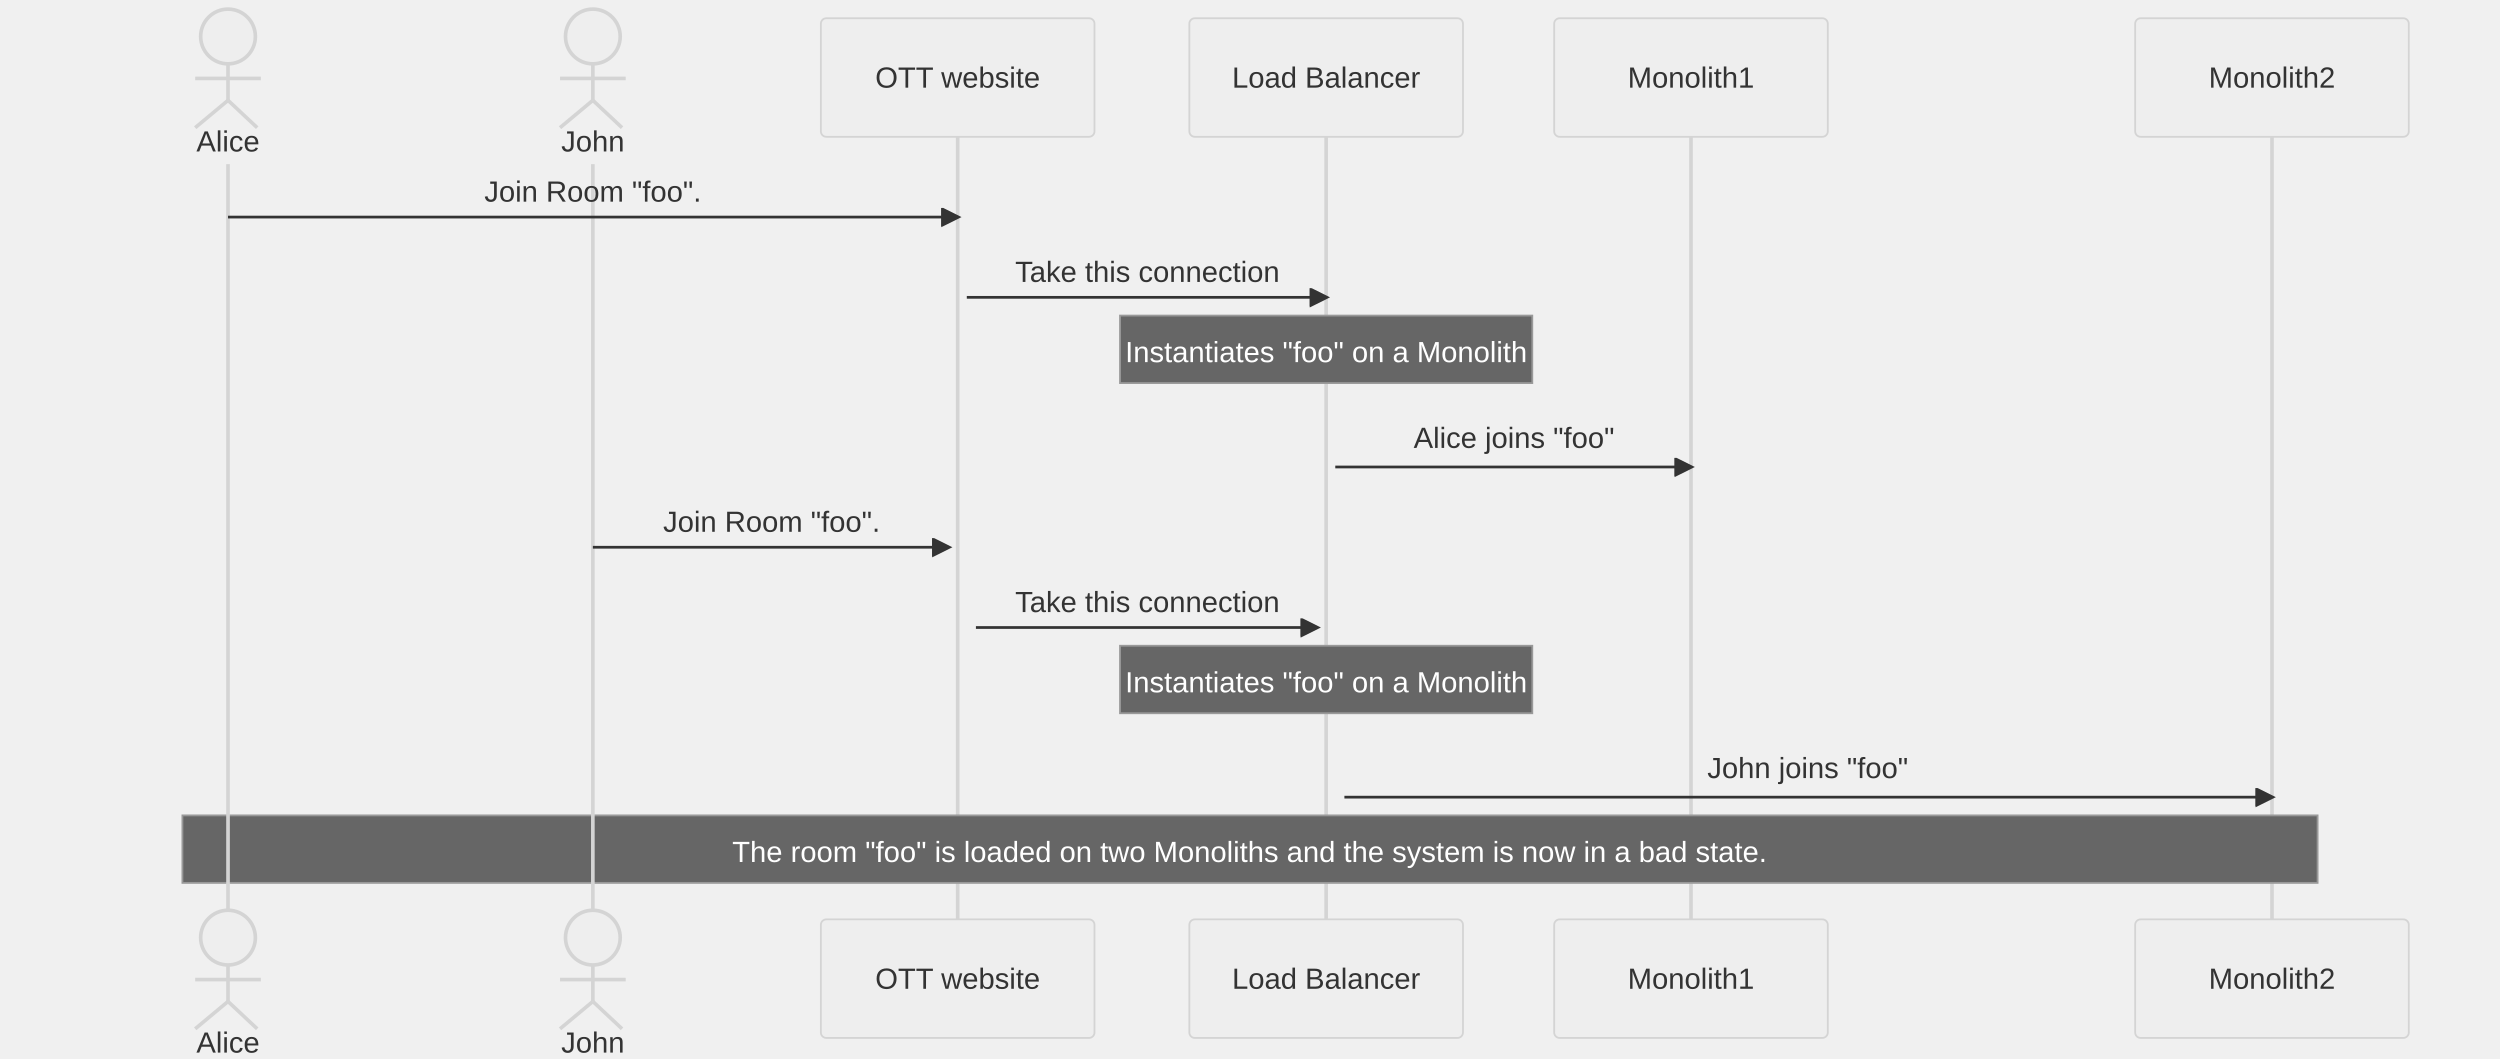
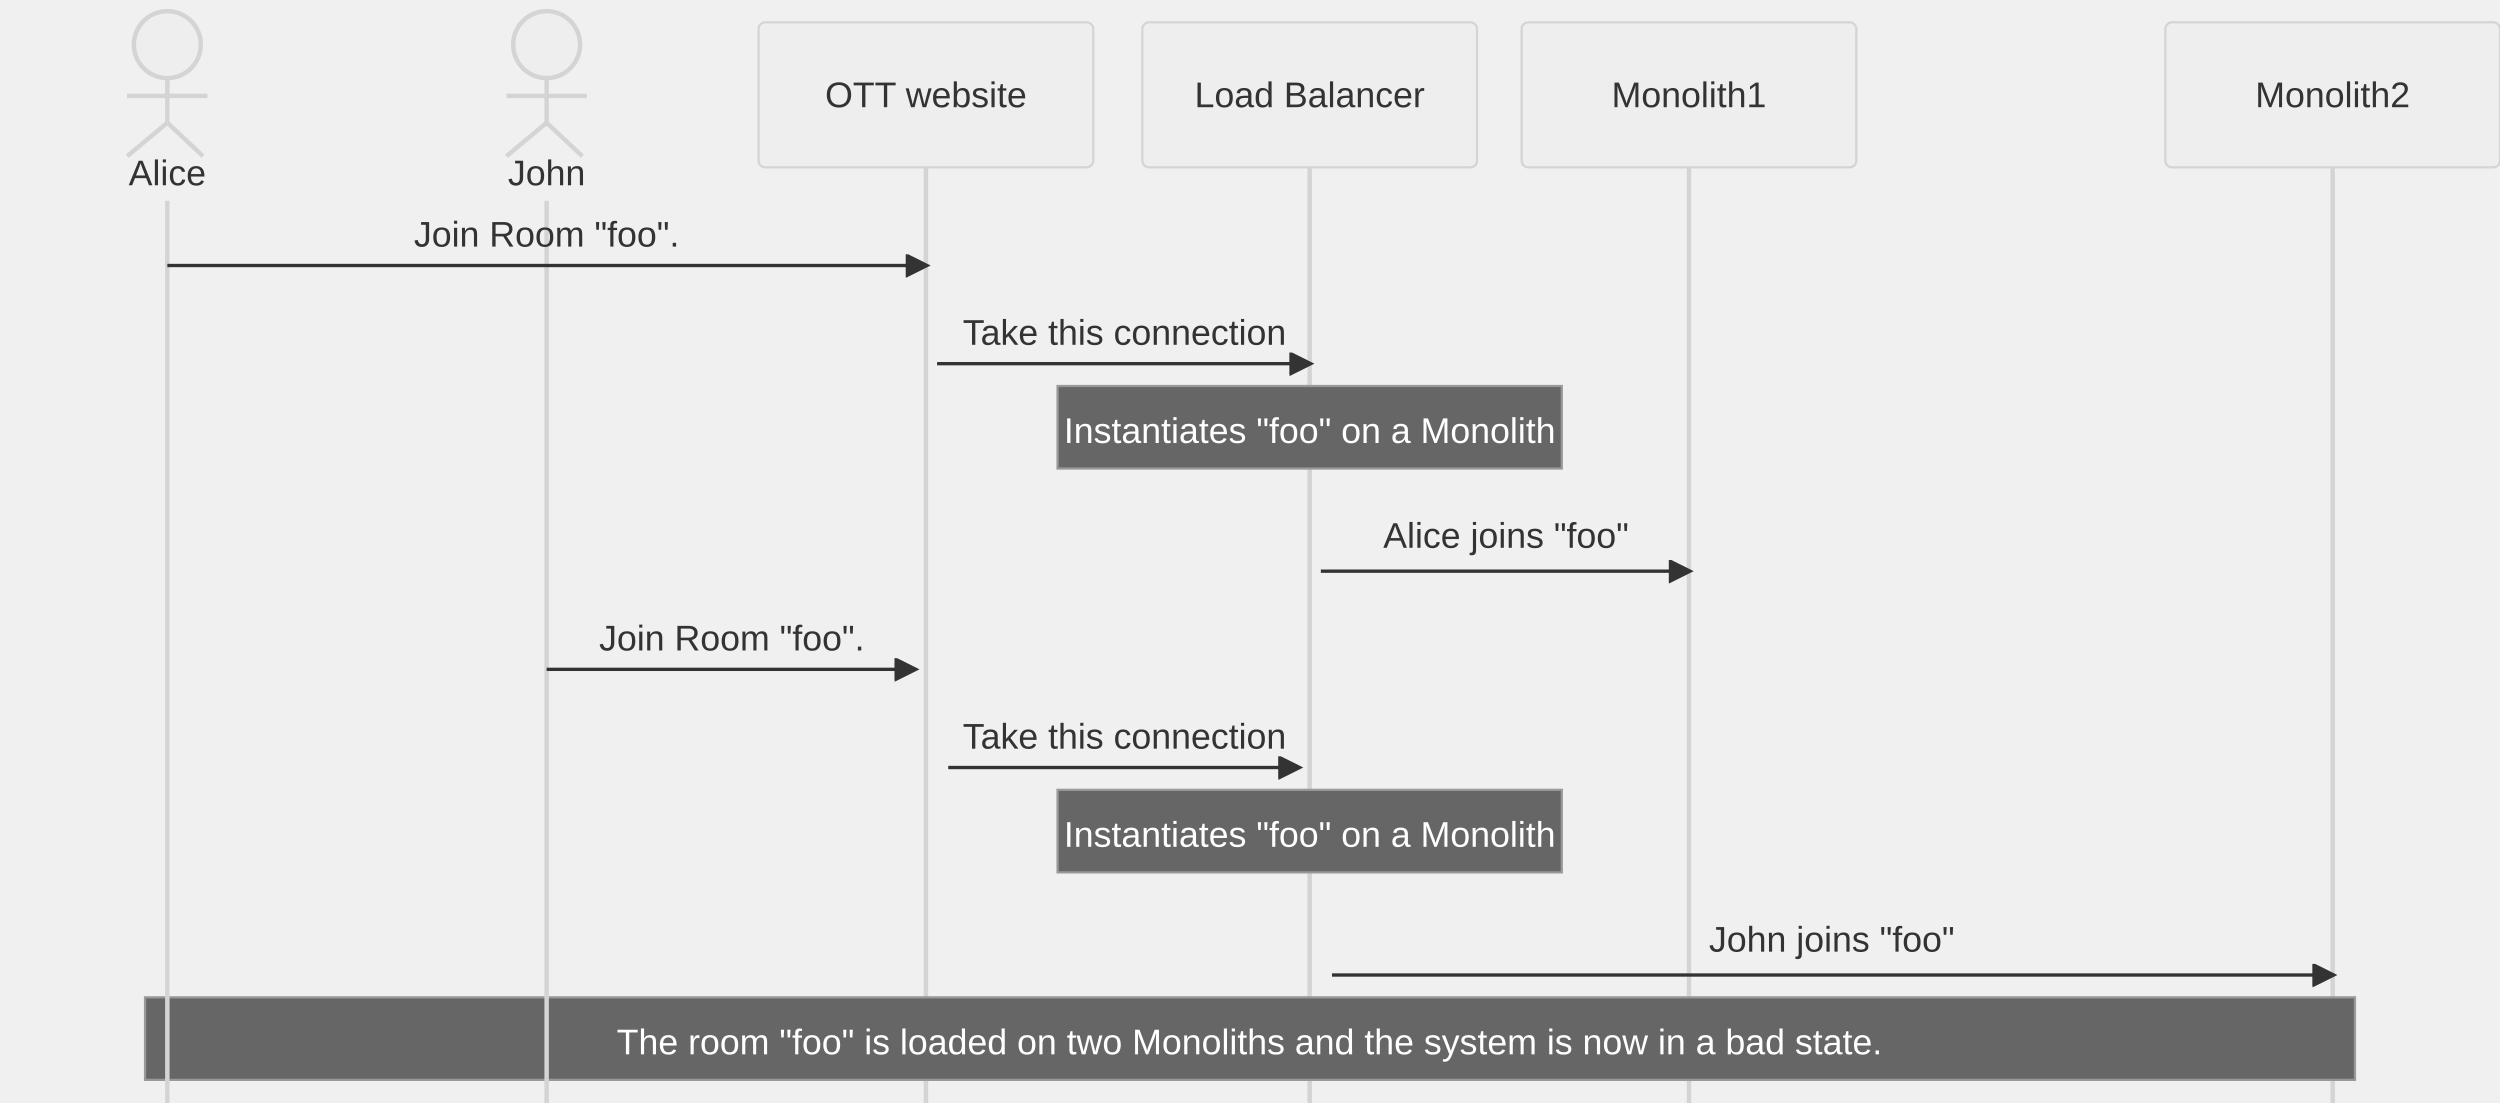
- <svg xmlns="http://www.w3.org/2000/svg" aria-roledescription="sequence" role="graphics-document document" viewBox="-50 -10 1370.5 580" style="max-width: 1370.5px; background-color: white;" width="100%" id="my-svg">
+ <svg xmlns="http://www.w3.org/2000/svg" aria-roledescription="sequence" role="graphics-document document" viewBox="0 -10 1120.5 494" style="max-width: 1120.5px; background-color: white;" width="100%" id="my-svg">
  <g>
-     <rect class="actor" ry="3" rx="3" height="65" width="150" stroke="#666" fill="#eaeaea" y="494" x="1120.5" />
-     <text style="text-anchor: middle; font-size: 16px; font-weight: 400;" class="actor" alignment-baseline="central" dominant-baseline="central" y="526.5" x="1195.5">
-       <tspan dy="0" x="1195.5">Monolith2</tspan>
-     </text>
-   </g>
-   <g>
-     <rect class="actor" ry="3" rx="3" height="65" width="150" stroke="#666" fill="#eaeaea" y="494" x="802" />
-     <text style="text-anchor: middle; font-size: 16px; font-weight: 400;" class="actor" alignment-baseline="central" dominant-baseline="central" y="526.5" x="877">
-       <tspan dy="0" x="877">Monolith1</tspan>
-     </text>
-   </g>
-   <g>
-     <rect class="actor" ry="3" rx="3" height="65" width="150" stroke="#666" fill="#eaeaea" y="494" x="602" />
-     <text style="text-anchor: middle; font-size: 16px; font-weight: 400;" class="actor" alignment-baseline="central" dominant-baseline="central" y="526.5" x="677">
-       <tspan dy="0" x="677">Load Balancer</tspan>
-     </text>
-   </g>
-   <g>
-     <rect class="actor" ry="3" rx="3" height="65" width="150" stroke="#666" fill="#eaeaea" y="494" x="400" />
-     <text style="text-anchor: middle; font-size: 16px; font-weight: 400;" class="actor" alignment-baseline="central" dominant-baseline="central" y="526.5" x="475">
-       <tspan dy="0" x="475">OTT website</tspan>
-     </text>
-   </g>
-   <g>
-     <line stroke="#999" stroke-width="0.5px" class="200" y2="494" x2="1195.5" y1="5" x1="1195.5" id="actor5" />
+     <line stroke="#999" stroke-width="0.5px" class="200" y2="2000" x2="1045.5" y1="5" x1="1045.5" id="actor5" />
    <g id="root-5">
-       <rect class="actor" ry="3" rx="3" height="65" width="150" stroke="#666" fill="#eaeaea" y="0" x="1120.5" />
-       <text style="text-anchor: middle; font-size: 16px; font-weight: 400;" class="actor" alignment-baseline="central" dominant-baseline="central" y="32.5" x="1195.5">
-         <tspan dy="0" x="1195.5">Monolith2</tspan>
+       <rect class="actor" ry="3" rx="3" height="65" width="150" stroke="#666" fill="#eaeaea" y="0" x="970.5" />
+       <text style="text-anchor: middle; font-size: 16px; font-weight: 400;" class="actor" alignment-baseline="central" dominant-baseline="central" y="32.5" x="1045.5">
+         <tspan dy="0" x="1045.5">Monolith2</tspan>
      </text>
    </g>
  </g>
  <g>
-     <line stroke="#999" stroke-width="0.5px" class="200" y2="494" x2="877" y1="5" x1="877" id="actor4" />
+     <line stroke="#999" stroke-width="0.5px" class="200" y2="2000" x2="757" y1="5" x1="757" id="actor4" />
    <g id="root-4">
-       <rect class="actor" ry="3" rx="3" height="65" width="150" stroke="#666" fill="#eaeaea" y="0" x="802" />
-       <text style="text-anchor: middle; font-size: 16px; font-weight: 400;" class="actor" alignment-baseline="central" dominant-baseline="central" y="32.5" x="877">
-         <tspan dy="0" x="877">Monolith1</tspan>
+       <rect class="actor" ry="3" rx="3" height="65" width="150" stroke="#666" fill="#eaeaea" y="0" x="682" />
+       <text style="text-anchor: middle; font-size: 16px; font-weight: 400;" class="actor" alignment-baseline="central" dominant-baseline="central" y="32.5" x="757">
+         <tspan dy="0" x="757">Monolith1</tspan>
      </text>
    </g>
  </g>
  <g>
-     <line stroke="#999" stroke-width="0.5px" class="200" y2="494" x2="677" y1="5" x1="677" id="actor3" />
+     <line stroke="#999" stroke-width="0.5px" class="200" y2="2000" x2="587" y1="5" x1="587" id="actor3" />
    <g id="root-3">
-       <rect class="actor" ry="3" rx="3" height="65" width="150" stroke="#666" fill="#eaeaea" y="0" x="602" />
-       <text style="text-anchor: middle; font-size: 16px; font-weight: 400;" class="actor" alignment-baseline="central" dominant-baseline="central" y="32.5" x="677">
-         <tspan dy="0" x="677">Load Balancer</tspan>
+       <rect class="actor" ry="3" rx="3" height="65" width="150" stroke="#666" fill="#eaeaea" y="0" x="512" />
+       <text style="text-anchor: middle; font-size: 16px; font-weight: 400;" class="actor" alignment-baseline="central" dominant-baseline="central" y="32.5" x="587">
+         <tspan dy="0" x="587">Load Balancer</tspan>
      </text>
    </g>
  </g>
  <g>
-     <line stroke="#999" stroke-width="0.5px" class="200" y2="494" x2="475" y1="5" x1="475" id="actor2" />
+     <line stroke="#999" stroke-width="0.5px" class="200" y2="2000" x2="415" y1="5" x1="415" id="actor2" />
    <g id="root-2">
-       <rect class="actor" ry="3" rx="3" height="65" width="150" stroke="#666" fill="#eaeaea" y="0" x="400" />
-       <text style="text-anchor: middle; font-size: 16px; font-weight: 400;" class="actor" alignment-baseline="central" dominant-baseline="central" y="32.5" x="475">
-         <tspan dy="0" x="475">OTT website</tspan>
+       <rect class="actor" ry="3" rx="3" height="65" width="150" stroke="#666" fill="#eaeaea" y="0" x="340" />
+       <text style="text-anchor: middle; font-size: 16px; font-weight: 400;" class="actor" alignment-baseline="central" dominant-baseline="central" y="32.5" x="415">
+         <tspan dy="0" x="415">OTT website</tspan>
      </text>
    </g>
  </g>
  <style>#my-svg{font-family:"trebuchet ms",verdana,arial,sans-serif;font-size:16px;fill:#000000;}#my-svg .error-icon{fill:#552222;}#my-svg .error-text{fill:#552222;stroke:#552222;}#my-svg .edge-thickness-normal{stroke-width:2px;}#my-svg .edge-thickness-thick{stroke-width:3.5px;}#my-svg .edge-pattern-solid{stroke-dasharray:0;}#my-svg .edge-pattern-dashed{stroke-dasharray:3;}#my-svg .edge-pattern-dotted{stroke-dasharray:2;}#my-svg .marker{fill:#666;stroke:#666;}#my-svg .marker.cross{stroke:#666;}#my-svg svg{font-family:"trebuchet ms",verdana,arial,sans-serif;font-size:16px;}#my-svg .actor{stroke:hsl(0, 0%, 83%);fill:#eee;}#my-svg text.actor&gt;tspan{fill:#333;stroke:none;}#my-svg .actor-line{stroke:#666;}#my-svg .messageLine0{stroke-width:1.5;stroke-dasharray:none;stroke:#333;}#my-svg .messageLine1{stroke-width:1.5;stroke-dasharray:2,2;stroke:#333;}#my-svg #arrowhead path{fill:#333;stroke:#333;}#my-svg .sequenceNumber{fill:white;}#my-svg #sequencenumber{fill:#333;}#my-svg #crosshead path{fill:#333;stroke:#333;}#my-svg .messageText{fill:#333;stroke:none;}#my-svg .labelBox{stroke:hsl(0, 0%, 83%);fill:#eee;}#my-svg .labelText,#my-svg .labelText&gt;tspan{fill:#333;stroke:none;}#my-svg .loopText,#my-svg .loopText&gt;tspan{fill:#333;stroke:none;}#my-svg .loopLine{stroke-width:2px;stroke-dasharray:2,2;stroke:hsl(0, 0%, 83%);fill:hsl(0, 0%, 83%);}#my-svg .note{stroke:#999;fill:#666;}#my-svg .noteText,#my-svg .noteText&gt;tspan{fill:#fff;stroke:none;}#my-svg .activation0{fill:#f4f4f4;stroke:#666;}#my-svg .activation1{fill:#f4f4f4;stroke:#666;}#my-svg .activation2{fill:#f4f4f4;stroke:#666;}#my-svg .actorPopupMenu{position:absolute;}#my-svg .actorPopupMenuPanel{position:absolute;fill:#eee;box-shadow:0px 8px 16px 0px rgba(0,0,0,0.2);filter:drop-shadow(3px 5px 2px rgb(0 0 0 / 0.4));}#my-svg .actor-man line{stroke:hsl(0, 0%, 83%);fill:#eee;}#my-svg .actor-man circle,#my-svg line{stroke:hsl(0, 0%, 83%);fill:#eee;stroke-width:2px;}#my-svg :root{--mermaid-font-family:"trebuchet ms",verdana,arial,sans-serif;}</style>
  <g />
  <defs>
    <symbol height="24" width="24" id="computer">
      <path d="M2 2v13h20v-13h-20zm18 11h-16v-9h16v9zm-10.228 6l.466-1h3.524l.467 1h-4.457zm14.228 3h-24l2-6h2.104l-1.33 4h18.45l-1.297-4h2.073l2 6zm-5-10h-14v-7h14v7z" transform="scale(.5)" />
    </symbol>
  </defs>
  <defs>
    <symbol clip-rule="evenodd" fill-rule="evenodd" id="database">
      <path d="M12.258.001l.256.004.255.005.253.008.251.01.249.012.247.015.246.016.242.019.241.02.239.023.236.024.233.027.231.028.229.031.225.032.223.034.22.036.217.038.214.04.211.041.208.043.205.045.201.046.198.048.194.05.191.051.187.053.183.054.18.056.175.057.172.059.168.06.163.061.16.063.155.064.15.066.074.033.073.033.071.034.07.034.069.035.068.035.067.035.066.035.064.036.064.036.062.036.06.036.06.037.058.037.058.037.055.038.055.038.053.038.052.038.051.039.05.039.048.039.047.039.045.04.044.04.043.04.041.04.04.041.039.041.037.041.036.041.034.041.033.042.032.042.03.042.029.042.027.042.026.043.024.043.023.043.021.043.02.043.018.044.017.043.015.044.013.044.012.044.011.045.009.044.007.045.006.045.004.045.002.045.001.045v17l-.001.045-.002.045-.004.045-.006.045-.007.045-.009.044-.011.045-.012.044-.013.044-.015.044-.017.043-.018.044-.02.043-.021.043-.023.043-.024.043-.026.043-.027.042-.029.042-.03.042-.032.042-.033.042-.034.041-.036.041-.037.041-.039.041-.04.041-.041.04-.043.04-.044.04-.045.04-.047.039-.048.039-.05.039-.051.039-.052.038-.053.038-.055.038-.055.038-.058.037-.058.037-.06.037-.06.036-.062.036-.064.036-.064.036-.066.035-.067.035-.068.035-.069.035-.07.034-.071.034-.073.033-.074.033-.15.066-.155.064-.16.063-.163.061-.168.06-.172.059-.175.057-.18.056-.183.054-.187.053-.191.051-.194.05-.198.048-.201.046-.205.045-.208.043-.211.041-.214.04-.217.038-.22.036-.223.034-.225.032-.229.031-.231.028-.233.027-.236.024-.239.023-.241.02-.242.019-.246.016-.247.015-.249.012-.251.01-.253.008-.255.005-.256.004-.258.001-.258-.001-.256-.004-.255-.005-.253-.008-.251-.01-.249-.012-.247-.015-.245-.016-.243-.019-.241-.02-.238-.023-.236-.024-.234-.027-.231-.028-.228-.031-.226-.032-.223-.034-.22-.036-.217-.038-.214-.04-.211-.041-.208-.043-.204-.045-.201-.046-.198-.048-.195-.05-.19-.051-.187-.053-.184-.054-.179-.056-.176-.057-.172-.059-.167-.06-.164-.061-.159-.063-.155-.064-.151-.066-.074-.033-.072-.033-.072-.034-.07-.034-.069-.035-.068-.035-.067-.035-.066-.035-.064-.036-.063-.036-.062-.036-.061-.036-.06-.037-.058-.037-.057-.037-.056-.038-.055-.038-.053-.038-.052-.038-.051-.039-.049-.039-.049-.039-.046-.039-.046-.04-.044-.04-.043-.04-.041-.04-.04-.041-.039-.041-.037-.041-.036-.041-.034-.041-.033-.042-.032-.042-.03-.042-.029-.042-.027-.042-.026-.043-.024-.043-.023-.043-.021-.043-.02-.043-.018-.044-.017-.043-.015-.044-.013-.044-.012-.044-.011-.045-.009-.044-.007-.045-.006-.045-.004-.045-.002-.045-.001-.045v-17l.001-.045.002-.045.004-.045.006-.045.007-.045.009-.044.011-.045.012-.044.013-.044.015-.044.017-.043.018-.044.02-.043.021-.043.023-.043.024-.043.026-.043.027-.042.029-.042.03-.042.032-.042.033-.042.034-.041.036-.041.037-.041.039-.041.04-.041.041-.04.043-.04.044-.04.046-.04.046-.039.049-.039.049-.039.051-.039.052-.038.053-.038.055-.038.056-.038.057-.037.058-.037.06-.037.061-.036.062-.036.063-.036.064-.036.066-.035.067-.035.068-.035.069-.035.07-.034.072-.034.072-.033.074-.033.151-.066.155-.064.159-.063.164-.061.167-.06.172-.059.176-.057.179-.056.184-.054.187-.053.19-.051.195-.05.198-.048.201-.046.204-.045.208-.043.211-.041.214-.04.217-.038.22-.036.223-.034.226-.032.228-.031.231-.028.234-.027.236-.024.238-.023.241-.02.243-.019.245-.016.247-.015.249-.012.251-.01.253-.008.255-.005.256-.004.258-.001.258.001zm-9.258 20.499v.01l.001.021.003.021.004.022.005.021.006.022.007.022.009.023.01.022.011.023.012.023.013.023.015.023.016.024.017.023.018.024.019.024.021.024.022.025.023.024.024.025.052.049.056.05.061.051.066.051.07.051.075.051.079.052.084.052.088.052.092.052.097.052.102.051.105.052.11.052.114.051.119.051.123.051.127.05.131.05.135.05.139.048.144.049.147.047.152.047.155.047.16.045.163.045.167.043.171.043.176.041.178.041.183.039.187.039.19.037.194.035.197.035.202.033.204.031.209.03.212.029.216.027.219.025.222.024.226.021.23.02.233.018.236.016.24.015.243.012.246.01.249.008.253.005.256.004.259.001.26-.001.257-.004.254-.005.25-.008.247-.011.244-.012.241-.014.237-.016.233-.018.231-.021.226-.021.224-.024.22-.026.216-.027.212-.028.21-.031.205-.031.202-.034.198-.034.194-.036.191-.037.187-.039.183-.04.179-.04.175-.042.172-.043.168-.044.163-.045.16-.046.155-.046.152-.047.148-.048.143-.049.139-.049.136-.05.131-.05.126-.05.123-.051.118-.052.114-.051.11-.052.106-.052.101-.052.096-.052.092-.052.088-.053.083-.051.079-.052.074-.052.07-.051.065-.051.06-.051.056-.05.051-.05.023-.024.023-.025.021-.024.02-.024.019-.024.018-.024.017-.024.015-.023.014-.024.013-.023.012-.023.01-.023.01-.022.008-.022.006-.022.006-.022.004-.022.004-.021.001-.021.001-.021v-4.127l-.077.055-.08.053-.083.054-.085.053-.087.052-.09.052-.093.051-.095.05-.097.05-.1.049-.102.049-.105.048-.106.047-.109.047-.111.046-.114.045-.115.045-.118.044-.12.043-.122.042-.124.042-.126.041-.128.04-.13.04-.132.038-.134.038-.135.037-.138.037-.139.035-.142.035-.143.034-.144.033-.147.032-.148.031-.15.03-.151.03-.153.029-.154.027-.156.027-.158.026-.159.025-.161.024-.162.023-.163.022-.165.021-.166.02-.167.019-.169.018-.169.017-.171.016-.173.015-.173.014-.175.013-.175.012-.177.011-.178.01-.179.008-.179.008-.181.006-.182.005-.182.004-.184.003-.184.002h-.37l-.184-.002-.184-.003-.182-.004-.182-.005-.181-.006-.179-.008-.179-.008-.178-.01-.176-.011-.176-.012-.175-.013-.173-.014-.172-.015-.171-.016-.17-.017-.169-.018-.167-.019-.166-.02-.165-.021-.163-.022-.162-.023-.161-.024-.159-.025-.157-.026-.156-.027-.155-.027-.153-.029-.151-.03-.15-.03-.148-.031-.146-.032-.145-.033-.143-.034-.141-.035-.14-.035-.137-.037-.136-.037-.134-.038-.132-.038-.13-.04-.128-.04-.126-.041-.124-.042-.122-.042-.12-.044-.117-.043-.116-.045-.113-.045-.112-.046-.109-.047-.106-.047-.105-.048-.102-.049-.1-.049-.097-.05-.095-.05-.093-.052-.09-.051-.087-.052-.085-.053-.083-.054-.08-.054-.077-.054v4.127zm0-5.654v.011l.001.021.003.021.004.021.005.022.006.022.007.022.009.022.01.022.011.023.012.023.013.023.015.024.016.023.017.024.018.024.019.024.021.024.022.024.023.025.024.024.052.05.056.05.061.05.066.051.07.051.075.052.079.051.084.052.088.052.092.052.097.052.102.052.105.052.11.051.114.051.119.052.123.05.127.051.131.05.135.049.139.049.144.048.147.048.152.047.155.046.16.045.163.045.167.044.171.042.176.042.178.04.183.04.187.038.19.037.194.036.197.034.202.033.204.032.209.03.212.028.216.027.219.025.222.024.226.022.23.02.233.018.236.016.24.014.243.012.246.01.249.008.253.006.256.003.259.001.26-.001.257-.003.254-.006.25-.008.247-.01.244-.012.241-.015.237-.016.233-.018.231-.02.226-.022.224-.024.22-.025.216-.027.212-.029.21-.03.205-.032.202-.033.198-.035.194-.036.191-.037.187-.039.183-.039.179-.041.175-.042.172-.043.168-.044.163-.045.16-.045.155-.047.152-.047.148-.048.143-.048.139-.05.136-.049.131-.05.126-.051.123-.051.118-.051.114-.052.11-.052.106-.052.101-.052.096-.052.092-.052.088-.052.083-.052.079-.052.074-.051.07-.052.065-.051.06-.05.056-.051.051-.049.023-.025.023-.024.021-.025.02-.024.019-.024.018-.024.017-.024.015-.023.014-.023.013-.024.012-.022.01-.023.01-.023.008-.022.006-.022.006-.022.004-.021.004-.022.001-.021.001-.021v-4.139l-.077.054-.08.054-.083.054-.085.052-.087.053-.09.051-.093.051-.095.051-.097.05-.1.049-.102.049-.105.048-.106.047-.109.047-.111.046-.114.045-.115.044-.118.044-.12.044-.122.042-.124.042-.126.041-.128.04-.13.039-.132.039-.134.038-.135.037-.138.036-.139.036-.142.035-.143.033-.144.033-.147.033-.148.031-.15.03-.151.03-.153.028-.154.028-.156.027-.158.026-.159.025-.161.024-.162.023-.163.022-.165.021-.166.02-.167.019-.169.018-.169.017-.171.016-.173.015-.173.014-.175.013-.175.012-.177.011-.178.009-.179.009-.179.007-.181.007-.182.005-.182.004-.184.003-.184.002h-.37l-.184-.002-.184-.003-.182-.004-.182-.005-.181-.007-.179-.007-.179-.009-.178-.009-.176-.011-.176-.012-.175-.013-.173-.014-.172-.015-.171-.016-.17-.017-.169-.018-.167-.019-.166-.02-.165-.021-.163-.022-.162-.023-.161-.024-.159-.025-.157-.026-.156-.027-.155-.028-.153-.028-.151-.03-.15-.03-.148-.031-.146-.033-.145-.033-.143-.033-.141-.035-.14-.036-.137-.036-.136-.037-.134-.038-.132-.039-.13-.039-.128-.04-.126-.041-.124-.042-.122-.043-.12-.043-.117-.044-.116-.044-.113-.046-.112-.046-.109-.046-.106-.047-.105-.048-.102-.049-.1-.049-.097-.05-.095-.051-.093-.051-.09-.051-.087-.053-.085-.052-.083-.054-.08-.054-.077-.054v4.139zm0-5.666v.011l.001.02.003.022.004.021.005.022.006.021.007.022.009.023.01.022.011.023.012.023.013.023.015.023.016.024.017.024.018.023.019.024.021.025.022.024.023.024.024.025.052.05.056.05.061.05.066.051.07.051.075.052.079.051.084.052.088.052.092.052.097.052.102.052.105.051.11.052.114.051.119.051.123.051.127.05.131.05.135.05.139.049.144.048.147.048.152.047.155.046.16.045.163.045.167.043.171.043.176.042.178.04.183.04.187.038.19.037.194.036.197.034.202.033.204.032.209.03.212.028.216.027.219.025.222.024.226.021.23.02.233.018.236.017.24.014.243.012.246.01.249.008.253.006.256.003.259.001.26-.001.257-.003.254-.006.25-.008.247-.01.244-.013.241-.014.237-.016.233-.018.231-.02.226-.022.224-.024.22-.025.216-.027.212-.029.21-.03.205-.032.202-.033.198-.035.194-.036.191-.037.187-.039.183-.039.179-.041.175-.042.172-.043.168-.044.163-.045.16-.045.155-.047.152-.047.148-.048.143-.049.139-.049.136-.049.131-.051.126-.05.123-.051.118-.052.114-.051.11-.052.106-.052.101-.052.096-.052.092-.052.088-.052.083-.052.079-.052.074-.052.07-.051.065-.051.06-.051.056-.05.051-.049.023-.025.023-.025.021-.024.02-.024.019-.024.018-.024.017-.024.015-.023.014-.024.013-.023.012-.023.01-.022.01-.023.008-.022.006-.022.006-.022.004-.022.004-.021.001-.021.001-.021v-4.153l-.077.054-.08.054-.083.053-.085.053-.087.053-.09.051-.093.051-.095.051-.097.05-.1.049-.102.048-.105.048-.106.048-.109.046-.111.046-.114.046-.115.044-.118.044-.12.043-.122.043-.124.042-.126.041-.128.04-.13.039-.132.039-.134.038-.135.037-.138.036-.139.036-.142.034-.143.034-.144.033-.147.032-.148.032-.15.03-.151.03-.153.028-.154.028-.156.027-.158.026-.159.024-.161.024-.162.023-.163.023-.165.021-.166.02-.167.019-.169.018-.169.017-.171.016-.173.015-.173.014-.175.013-.175.012-.177.01-.178.01-.179.009-.179.007-.181.006-.182.006-.182.004-.184.003-.184.001-.185.001-.185-.001-.184-.001-.184-.003-.182-.004-.182-.006-.181-.006-.179-.007-.179-.009-.178-.01-.176-.01-.176-.012-.175-.013-.173-.014-.172-.015-.171-.016-.17-.017-.169-.018-.167-.019-.166-.02-.165-.021-.163-.023-.162-.023-.161-.024-.159-.024-.157-.026-.156-.027-.155-.028-.153-.028-.151-.03-.15-.03-.148-.032-.146-.032-.145-.033-.143-.034-.141-.034-.14-.036-.137-.036-.136-.037-.134-.038-.132-.039-.13-.039-.128-.041-.126-.041-.124-.041-.122-.043-.12-.043-.117-.044-.116-.044-.113-.046-.112-.046-.109-.046-.106-.048-.105-.048-.102-.048-.1-.05-.097-.049-.095-.051-.093-.051-.09-.052-.087-.052-.085-.053-.083-.053-.08-.054-.077-.054v4.153zm8.74-8.179l-.257.004-.254.005-.25.008-.247.011-.244.012-.241.014-.237.016-.233.018-.231.021-.226.022-.224.023-.22.026-.216.027-.212.028-.21.031-.205.032-.202.033-.198.034-.194.036-.191.038-.187.038-.183.04-.179.041-.175.042-.172.043-.168.043-.163.045-.16.046-.155.046-.152.048-.148.048-.143.048-.139.049-.136.05-.131.05-.126.051-.123.051-.118.051-.114.052-.11.052-.106.052-.101.052-.096.052-.092.052-.088.052-.083.052-.079.052-.074.051-.07.052-.065.051-.06.05-.056.05-.051.05-.023.025-.023.024-.021.024-.02.025-.019.024-.018.024-.017.023-.015.024-.014.023-.013.023-.012.023-.01.023-.01.022-.008.022-.006.023-.006.021-.004.022-.004.021-.001.021-.001.021.001.021.001.021.004.021.004.022.006.021.006.023.008.022.01.022.01.023.012.023.013.023.014.023.015.024.017.023.018.024.019.024.02.025.021.024.023.024.023.025.051.05.056.05.06.05.065.051.07.052.074.051.079.052.083.052.088.052.092.052.096.052.101.052.106.052.11.052.114.052.118.051.123.051.126.051.131.05.136.05.139.049.143.048.148.048.152.048.155.046.16.046.163.045.168.043.172.043.175.042.179.041.183.04.187.038.191.038.194.036.198.034.202.033.205.032.21.031.212.028.216.027.22.026.224.023.226.022.231.021.233.018.237.016.241.014.244.012.247.011.25.008.254.005.257.004.26.001.26-.001.257-.004.254-.005.25-.008.247-.011.244-.012.241-.014.237-.016.233-.018.231-.021.226-.022.224-.023.22-.026.216-.027.212-.028.21-.031.205-.032.202-.033.198-.034.194-.036.191-.038.187-.038.183-.04.179-.041.175-.042.172-.043.168-.043.163-.045.16-.046.155-.046.152-.048.148-.048.143-.048.139-.049.136-.05.131-.05.126-.051.123-.051.118-.051.114-.052.11-.052.106-.052.101-.052.096-.052.092-.052.088-.052.083-.052.079-.052.074-.051.07-.052.065-.051.06-.05.056-.05.051-.05.023-.025.023-.024.021-.024.02-.025.019-.024.018-.024.017-.023.015-.024.014-.023.013-.023.012-.023.01-.023.01-.022.008-.022.006-.023.006-.021.004-.022.004-.021.001-.021.001-.021-.001-.021-.001-.021-.004-.021-.004-.022-.006-.021-.006-.023-.008-.022-.01-.022-.01-.023-.012-.023-.013-.023-.014-.023-.015-.024-.017-.023-.018-.024-.019-.024-.02-.025-.021-.024-.023-.024-.023-.025-.051-.05-.056-.05-.06-.05-.065-.051-.07-.052-.074-.051-.079-.052-.083-.052-.088-.052-.092-.052-.096-.052-.101-.052-.106-.052-.11-.052-.114-.052-.118-.051-.123-.051-.126-.051-.131-.05-.136-.05-.139-.049-.143-.048-.148-.048-.152-.048-.155-.046-.16-.046-.163-.045-.168-.043-.172-.043-.175-.042-.179-.041-.183-.04-.187-.038-.191-.038-.194-.036-.198-.034-.202-.033-.205-.032-.21-.031-.212-.028-.216-.027-.22-.026-.224-.023-.226-.022-.231-.021-.233-.018-.237-.016-.241-.014-.244-.012-.247-.011-.25-.008-.254-.005-.257-.004-.26-.001-.26.001z" transform="scale(.5)" />
    </symbol>
  </defs>
  <defs>
    <symbol height="24" width="24" id="clock">
      <path d="M12 2c5.514 0 10 4.486 10 10s-4.486 10-10 10-10-4.486-10-10 4.486-10 10-10zm0-2c-6.627 0-12 5.373-12 12s5.373 12 12 12 12-5.373 12-12-5.373-12-12-12zm5.848 12.459c.202.038.202.333.001.372-1.907.361-6.045 1.111-6.547 1.111-.719 0-1.301-.582-1.301-1.301 0-.512.77-5.447 1.125-7.445.034-.192.312-.181.343.014l.985 6.238 5.394 1.011z" transform="scale(.5)" />
    </symbol>
  </defs>
  <defs>
    <marker orient="auto" markerHeight="12" markerWidth="12" markerUnits="userSpaceOnUse" refY="5" refX="9" id="arrowhead">
      <path d="M 0 0 L 10 5 L 0 10 z" />
    </marker>
  </defs>
  <defs>
    <marker refY="5" refX="4" orient="auto" markerHeight="8" markerWidth="15" id="crosshead">
      <path style="stroke-dasharray: 0, 0;" d="M 1,2 L 6,7 M 6,2 L 1,7" stroke-width="1pt" stroke="#000000" fill="none" />
    </marker>
  </defs>
  <defs>
    <marker orient="auto" markerHeight="28" markerWidth="20" refY="7" refX="18" id="filled-head">
      <path d="M 18,7 L9,13 L14,7 L9,1 Z" />
    </marker>
  </defs>
  <defs>
    <marker orient="auto" markerHeight="40" markerWidth="60" refY="15" refX="15" id="sequencenumber">
      <circle r="6" cy="15" cx="15" />
    </marker>
  </defs>
  <g />
  <g />
  <g>
-     <rect class="note" ry="0" rx="0" height="37" width="226" stroke="#666" fill="#EDF2AE" y="163" x="564" />
-     <text style="font-size: 16px; font-weight: 400;" dy="1em" class="noteText" alignment-baseline="middle" dominant-baseline="middle" text-anchor="middle" y="168" x="677">
-       <tspan x="677">Instantiates "foo" on a Monolith</tspan>
+     <rect class="note" ry="0" rx="0" height="37" width="226" stroke="#666" fill="#EDF2AE" y="163" x="474" />
+     <text style="font-size: 16px; font-weight: 400;" dy="1em" class="noteText" alignment-baseline="middle" dominant-baseline="middle" text-anchor="middle" y="168" x="587">
+       <tspan x="587">Instantiates "foo" on a Monolith</tspan>
    </text>
  </g>
  <g />
  <g />
  <g />
  <g>
-     <rect class="note" ry="0" rx="0" height="37" width="226" stroke="#666" fill="#EDF2AE" y="344" x="564" />
-     <text style="font-size: 16px; font-weight: 400;" dy="1em" class="noteText" alignment-baseline="middle" dominant-baseline="middle" text-anchor="middle" y="349" x="677">
-       <tspan x="677">Instantiates "foo" on a Monolith</tspan>
+     <rect class="note" ry="0" rx="0" height="37" width="226" stroke="#666" fill="#EDF2AE" y="344" x="474" />
+     <text style="font-size: 16px; font-weight: 400;" dy="1em" class="noteText" alignment-baseline="middle" dominant-baseline="middle" text-anchor="middle" y="349" x="587">
+       <tspan x="587">Instantiates "foo" on a Monolith</tspan>
    </text>
  </g>
  <g />
  <g>
-     <rect class="note" ry="0" rx="0" height="37" width="1170.5" stroke="#666" fill="#EDF2AE" y="437" x="50" />
-     <text style="font-size: 16px; font-weight: 400;" dy="1em" class="noteText" alignment-baseline="middle" dominant-baseline="middle" text-anchor="middle" y="442" x="635">
-       <tspan x="635">The room "foo" is loaded on two Monoliths and the system is now in a bad state.</tspan>
+     <rect class="note" ry="0" rx="0" height="37" width="990.5" stroke="#666" fill="#EDF2AE" y="437" x="65" />
+     <text style="font-size: 16px; font-weight: 400;" dy="1em" class="noteText" alignment-baseline="middle" dominant-baseline="middle" text-anchor="middle" y="442" x="560">
+       <tspan x="560">The room "foo" is loaded on two Monoliths and the system is now in a bad state.</tspan>
    </text>
  </g>
-   <line stroke="#999" stroke-width="0.5px" class="200" y2="494" x2="75" y1="80" x1="75" id="actor0" />
+   <line stroke="#999" stroke-width="0.5px" class="200" y2="2000" x2="75" y1="80" x1="75" id="actor0" />
  <g class="actor-man">
    <line y2="45" x2="75" y1="25" x1="75" id="actor-man-torso0" />
    <line y2="33" x2="93" y1="33" x1="57" id="actor-man-arms0" />
    <line y2="45" x2="75" y1="60" x1="57" />
    <line y2="60" x2="91" y1="45" x1="75" />
    <circle height="65" width="150" r="15" cy="10" cx="75" />
    <text style="text-anchor: middle; font-size: 16px; font-weight: 400;" class="actor" alignment-baseline="central" dominant-baseline="central" y="67.5" x="75">
      <tspan dy="0" x="75">Alice</tspan>
    </text>
  </g>
-   <line stroke="#999" stroke-width="0.5px" class="200" y2="494" x2="275" y1="80" x1="275" id="actor1" />
+   <line stroke="#999" stroke-width="0.5px" class="200" y2="2000" x2="245" y1="80" x1="245" id="actor1" />
  <g class="actor-man">
-     <line y2="45" x2="275" y1="25" x1="275" id="actor-man-torso1" />
-     <line y2="33" x2="293" y1="33" x1="257" id="actor-man-arms1" />
-     <line y2="45" x2="275" y1="60" x1="257" />
-     <line y2="60" x2="291" y1="45" x1="275" />
-     <circle height="65" width="150" r="15" cy="10" cx="275" />
-     <text style="text-anchor: middle; font-size: 16px; font-weight: 400;" class="actor" alignment-baseline="central" dominant-baseline="central" y="67.5" x="275">
-       <tspan dy="0" x="275">John</tspan>
+     <line y2="45" x2="245" y1="25" x1="245" id="actor-man-torso1" />
+     <line y2="33" x2="263" y1="33" x1="227" id="actor-man-arms1" />
+     <line y2="45" x2="245" y1="60" x1="227" />
+     <line y2="60" x2="261" y1="45" x1="245" />
+     <circle height="65" width="150" r="15" cy="10" cx="245" />
+     <text style="text-anchor: middle; font-size: 16px; font-weight: 400;" class="actor" alignment-baseline="central" dominant-baseline="central" y="67.5" x="245">
+       <tspan dy="0" x="245">John</tspan>
    </text>
  </g>
-   <text style="font-size: 16px; font-weight: 400;" dy="1em" class="messageText" alignment-baseline="middle" dominant-baseline="middle" text-anchor="middle" y="80" x="275">Join Room "foo".</text>
-   <line style="fill: none;" marker-end="url(#arrowhead)" stroke="none" stroke-width="2" class="messageLine0" y2="109" x2="475" y1="109" x1="75" />
-   <text style="font-size: 16px; font-weight: 400;" dy="1em" class="messageText" alignment-baseline="middle" dominant-baseline="middle" text-anchor="middle" y="124" x="579">Take this connection</text>
-   <line style="fill: none;" marker-end="url(#arrowhead)" stroke="none" stroke-width="2" class="messageLine0" y2="153" x2="677" y1="153" x1="480" />
-   <text style="font-size: 16px; font-weight: 400;" dy="1em" class="messageText" alignment-baseline="middle" dominant-baseline="middle" text-anchor="middle" y="215" x="780">Alice joins "foo"</text>
-   <line style="fill: none;" marker-end="url(#arrowhead)" stroke="none" stroke-width="2" class="messageLine0" y2="246" x2="877" y1="246" x1="682" />
-   <text style="font-size: 16px; font-weight: 400;" dy="1em" class="messageText" alignment-baseline="middle" dominant-baseline="middle" text-anchor="middle" y="261" x="373">Join Room "foo".</text>
-   <line style="fill: none;" marker-end="url(#arrowhead)" stroke="none" stroke-width="2" class="messageLine0" y2="290" x2="470" y1="290" x1="275" />
-   <text style="font-size: 16px; font-weight: 400;" dy="1em" class="messageText" alignment-baseline="middle" dominant-baseline="middle" text-anchor="middle" y="305" x="579">Take this connection</text>
-   <line style="fill: none;" marker-end="url(#arrowhead)" stroke="none" stroke-width="2" class="messageLine0" y2="334" x2="672" y1="334" x1="485" />
-   <text style="font-size: 16px; font-weight: 400;" dy="1em" class="messageText" alignment-baseline="middle" dominant-baseline="middle" text-anchor="middle" y="396" x="941">John joins "foo"</text>
-   <line style="fill: none;" marker-end="url(#arrowhead)" stroke="none" stroke-width="2" class="messageLine0" y2="427" x2="1195.5" y1="427" x1="687" />
-   <g class="actor-man">
-     <line y2="539" x2="75" y1="519" x1="75" id="actor-man-torso5" />
-     <line y2="527" x2="93" y1="527" x1="57" id="actor-man-arms5" />
-     <line y2="539" x2="75" y1="554" x1="57" />
-     <line y2="554" x2="91" y1="539" x1="75" />
-     <circle height="65" width="150" r="15" cy="504" cx="75" />
-     <text style="text-anchor: middle; font-size: 16px; font-weight: 400;" class="actor" alignment-baseline="central" dominant-baseline="central" y="561.5" x="75">
-       <tspan dy="0" x="75">Alice</tspan>
-     </text>
-   </g>
-   <g class="actor-man">
-     <line y2="539" x2="275" y1="519" x1="275" id="actor-man-torso5" />
-     <line y2="527" x2="293" y1="527" x1="257" id="actor-man-arms5" />
-     <line y2="539" x2="275" y1="554" x1="257" />
-     <line y2="554" x2="291" y1="539" x1="275" />
-     <circle height="65" width="150" r="15" cy="504" cx="275" />
-     <text style="text-anchor: middle; font-size: 16px; font-weight: 400;" class="actor" alignment-baseline="central" dominant-baseline="central" y="561.5" x="275">
-       <tspan dy="0" x="275">John</tspan>
-     </text>
-   </g>
+   <text style="font-size: 16px; font-weight: 400;" dy="1em" class="messageText" alignment-baseline="middle" dominant-baseline="middle" text-anchor="middle" y="80" x="245">Join Room "foo".</text>
+   <line style="fill: none;" marker-end="url(#arrowhead)" stroke="none" stroke-width="2" class="messageLine0" y2="109" x2="415" y1="109" x1="75" />
+   <text style="font-size: 16px; font-weight: 400;" dy="1em" class="messageText" alignment-baseline="middle" dominant-baseline="middle" text-anchor="middle" y="124" x="504">Take this connection</text>
+   <line style="fill: none;" marker-end="url(#arrowhead)" stroke="none" stroke-width="2" class="messageLine0" y2="153" x2="587" y1="153" x1="420" />
+   <text style="font-size: 16px; font-weight: 400;" dy="1em" class="messageText" alignment-baseline="middle" dominant-baseline="middle" text-anchor="middle" y="215" x="675">Alice joins "foo"</text>
+   <line style="fill: none;" marker-end="url(#arrowhead)" stroke="none" stroke-width="2" class="messageLine0" y2="246" x2="757" y1="246" x1="592" />
+   <text style="font-size: 16px; font-weight: 400;" dy="1em" class="messageText" alignment-baseline="middle" dominant-baseline="middle" text-anchor="middle" y="261" x="328">Join Room "foo".</text>
+   <line style="fill: none;" marker-end="url(#arrowhead)" stroke="none" stroke-width="2" class="messageLine0" y2="290" x2="410" y1="290" x1="245" />
+   <text style="font-size: 16px; font-weight: 400;" dy="1em" class="messageText" alignment-baseline="middle" dominant-baseline="middle" text-anchor="middle" y="305" x="504">Take this connection</text>
+   <line style="fill: none;" marker-end="url(#arrowhead)" stroke="none" stroke-width="2" class="messageLine0" y2="334" x2="582" y1="334" x1="425" />
+   <text style="font-size: 16px; font-weight: 400;" dy="1em" class="messageText" alignment-baseline="middle" dominant-baseline="middle" text-anchor="middle" y="396" x="821">John joins "foo"</text>
+   <line style="fill: none;" marker-end="url(#arrowhead)" stroke="none" stroke-width="2" class="messageLine0" y2="427" x2="1045.5" y1="427" x1="597" />
</svg>
